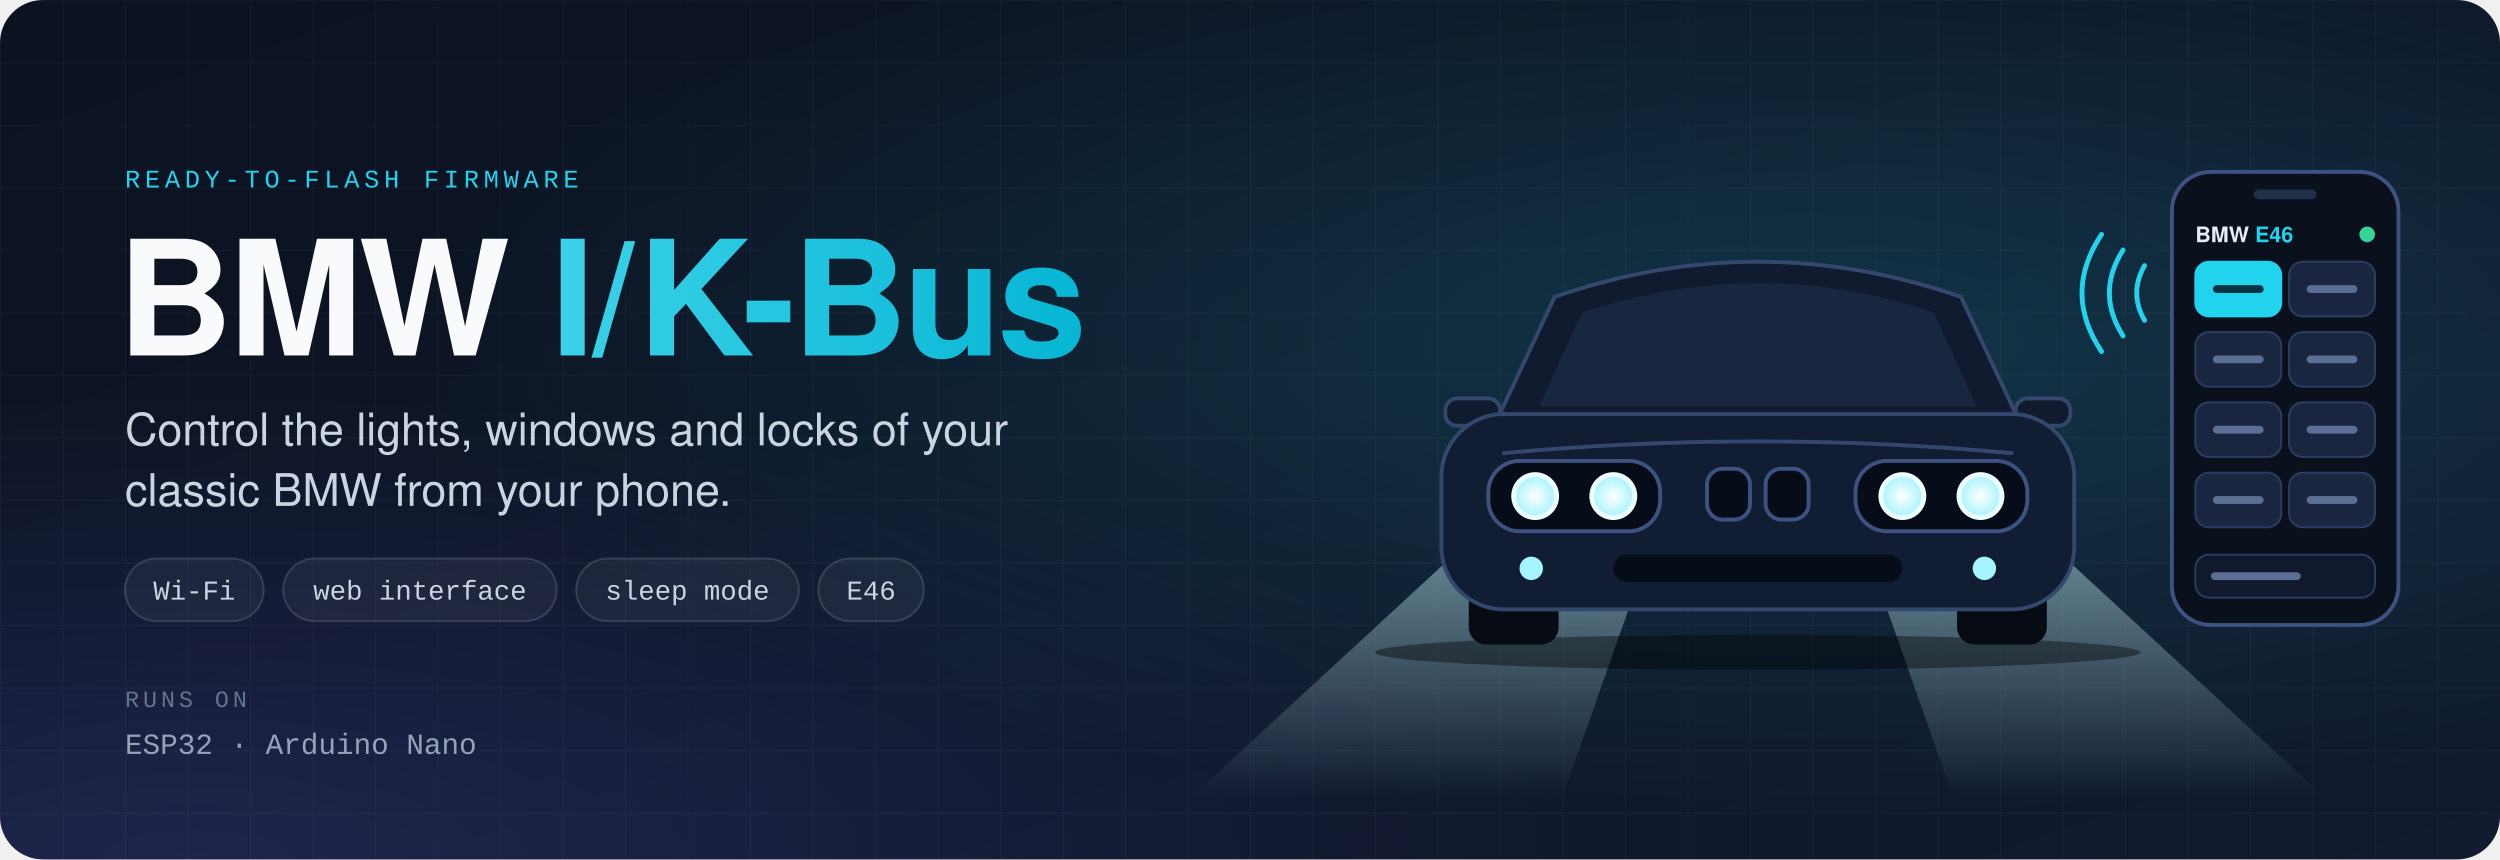
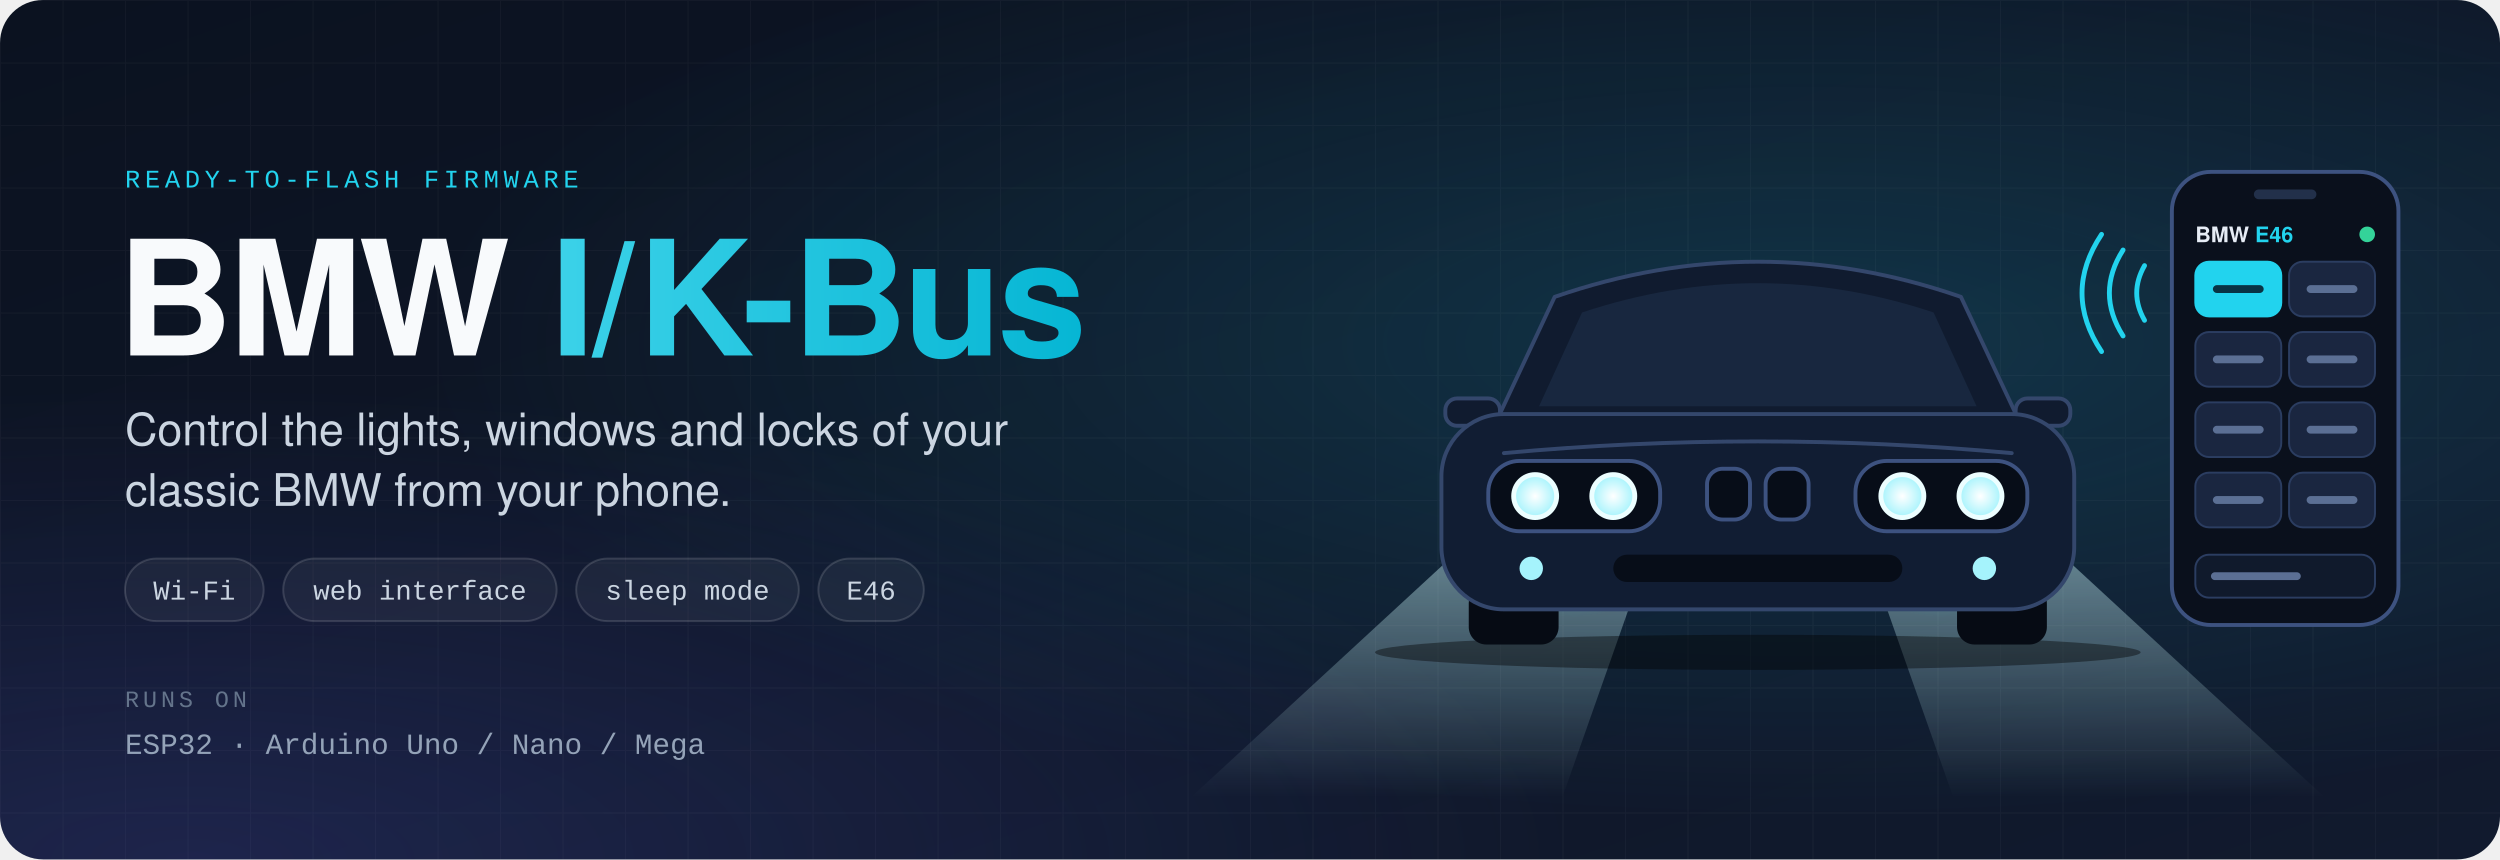
<svg xmlns="http://www.w3.org/2000/svg" viewBox="0 0 1280 440" width="1280" height="440" role="img" aria-labelledby="t d">
  <defs>
    <linearGradient id="bg" x1="0" y1="0" x2="1" y2="1">
      <stop offset="0" stop-color="#0b1220" />
      <stop offset="1" stop-color="#111a2e" />
    </linearGradient>
    <radialGradient id="glow1" cx="72%" cy="40%" r="55%">
      <stop offset="0" stop-color="#22d3ee" stop-opacity=".16" />
      <stop offset="1" stop-color="#22d3ee" stop-opacity="0" />
    </radialGradient>
    <radialGradient id="glow2" cx="8%" cy="100%" r="55%">
      <stop offset="0" stop-color="#6366f1" stop-opacity=".18" />
      <stop offset="1" stop-color="#6366f1" stop-opacity="0" />
    </radialGradient>
    <linearGradient id="title" x1="0" y1="0" x2="1" y2="0">
      <stop offset="0" stop-color="#67e8f9" />
      <stop offset="1" stop-color="#06b6d4" />
    </linearGradient>
    <linearGradient id="beam" x1="0" y1="0" x2="0" y2="1">
      <stop offset="0" stop-color="#cffafe" stop-opacity=".5" />
      <stop offset="1" stop-color="#cffafe" stop-opacity="0" />
    </linearGradient>
    <radialGradient id="halo">
      <stop offset="0" stop-color="#a5f3fc" stop-opacity=".6" />
      <stop offset="1" stop-color="#22d3ee" stop-opacity="0" />
    </radialGradient>
    <radialGradient id="lamp">
      <stop offset="0" stop-color="#ffffff" />
      <stop offset="1" stop-color="#a5f3fc" />
    </radialGradient>
    <pattern id="grid" width="32" height="32" patternUnits="userSpaceOnUse">
      <path d="M32 0H0V32" fill="none" stroke="#ffffff" stroke-opacity=".035" />
    </pattern>
    <clipPath id="card">
      <rect width="1280" height="440" rx="22" />
    </clipPath>
  </defs>
  <style>
      .lights{animation:glow 6s ease-in-out infinite}
      .wave{animation:wave 6s ease-out infinite}
      .w2{animation-delay:.18s}.w3{animation-delay:.36s}
      .live{animation:blink 1.6s ease-in-out infinite}
      @keyframes glow{0%,8%{opacity:.12}22%,78%{opacity:1}100%{opacity:.12}}
      @keyframes wave{0%{opacity:0}4%{opacity:1}16%{opacity:1}26%{opacity:0}100%{opacity:0}}
      @keyframes blink{0%,100%{opacity:1}50%{opacity:.25}}
      @media (prefers-reduced-motion:reduce){.lights,.wave,.live{animation:none}}
    </style>
  <g clip-path="url(#card)">
    <rect width="1280" height="440" fill="url(#bg)" />
    <rect width="1280" height="440" fill="url(#grid)" />
    <rect width="1280" height="440" fill="url(#glow1)" />
    <rect width="1280" height="440" fill="url(#glow2)" />
    <text x="64" y="96" font-family="ui-monospace,SFMono-Regular,'SF Mono',Menlo,Consolas,'Liberation Mono',monospace" font-size="13" letter-spacing="2.4" fill="#22d3ee">READY-TO-FLASH FIRMWARE</text>
    <text x="60" y="182" font-family="-apple-system,BlinkMacSystemFont,'Segoe UI',Helvetica,Arial,sans-serif" font-size="82" font-weight="800" letter-spacing="-2" fill="#f8fafc">BMW <tspan fill="url(#title)">I/K-Bus</tspan>
    </text>
    <text font-family="-apple-system,BlinkMacSystemFont,'Segoe UI',Helvetica,Arial,sans-serif" font-size="23" fill="#cbd5e1">
      <tspan x="64" y="228">Control the lights, windows and locks of your</tspan>
      <tspan x="64" y="259">classic BMW from your phone.</tspan>
    </text>
    <rect x="64" y="286" width="71" height="32" rx="16" fill="#ffffff" fill-opacity=".05" stroke="#ffffff" stroke-opacity=".14" />
    <text x="99.5" y="307" text-anchor="middle" font-family="ui-monospace,SFMono-Regular,'SF Mono',Menlo,Consolas,'Liberation Mono',monospace" font-size="14" fill="#cbd5e1">Wi-Fi</text>
    <rect x="145" y="286" width="140" height="32" rx="16" fill="#ffffff" fill-opacity=".05" stroke="#ffffff" stroke-opacity=".14" />
    <text x="215.0" y="307" text-anchor="middle" font-family="ui-monospace,SFMono-Regular,'SF Mono',Menlo,Consolas,'Liberation Mono',monospace" font-size="14" fill="#cbd5e1">web interface</text>
    <rect x="295" y="286" width="114" height="32" rx="16" fill="#ffffff" fill-opacity=".05" stroke="#ffffff" stroke-opacity=".14" />
    <text x="352.0" y="307" text-anchor="middle" font-family="ui-monospace,SFMono-Regular,'SF Mono',Menlo,Consolas,'Liberation Mono',monospace" font-size="14" fill="#cbd5e1">sleep mode</text>
    <rect x="419" y="286" width="54" height="32" rx="16" fill="#ffffff" fill-opacity=".05" stroke="#ffffff" stroke-opacity=".14" />
    <text x="446.0" y="307" text-anchor="middle" font-family="ui-monospace,SFMono-Regular,'SF Mono',Menlo,Consolas,'Liberation Mono',monospace" font-size="14" fill="#cbd5e1">E46</text>
    <text x="64" y="362" font-family="ui-monospace,SFMono-Regular,'SF Mono',Menlo,Consolas,'Liberation Mono',monospace" font-size="12" letter-spacing="2" fill="#64748b">RUNS ON</text>
-     <text x="64" y="386" font-family="ui-monospace,SFMono-Regular,'SF Mono',Menlo,Consolas,'Liberation Mono',monospace" font-size="15" fill="#94a3b8">ESP32 · Arduino Nano</text>
+     <text x="64" y="386" font-family="ui-monospace,SFMono-Regular,'SF Mono',Menlo,Consolas,'Liberation Mono',monospace" font-size="15" fill="#94a3b8">ESP32 · Arduino Uno / Nano / Mega</text>
    <g class="lights">
      <path d="M764 266H850L800 408H610Z" fill="url(#beam)" />
      <path d="M950 266H1036L1190 408H1000Z" fill="url(#beam)" />
      <circle cx="806" cy="254" r="62" fill="url(#halo)" />
      <circle cx="994" cy="254" r="62" fill="url(#halo)" />
    </g>
    <ellipse cx="900" cy="334" rx="196" ry="9" fill="#000000" opacity=".4" />
    <rect x="752" y="300" width="46" height="30" rx="9" fill="#060b14" />
    <rect x="1002" y="300" width="46" height="30" rx="9" fill="#060b14" />
    <path d="M796 152Q900 116 1004 152L1034 216H766Z" fill="#101b2f" stroke="#34476c" stroke-width="2" stroke-linejoin="round" />
    <path d="M810 160Q900 130 990 160L1012 208H788Z" fill="#18273f" />
    <rect x="740" y="204" width="28" height="14" rx="6" fill="#101b2f" stroke="#34476c" stroke-width="2" />
    <rect x="1032" y="204" width="28" height="14" rx="6" fill="#101b2f" stroke="#34476c" stroke-width="2" />
    <rect x="738" y="212" width="324" height="100" rx="32" fill="#111d33" stroke="#34476c" stroke-width="2" />
    <path d="M770 232Q900 220 1030 232" fill="none" stroke="#34476c" stroke-width="2" stroke-linecap="round" />
    <rect x="762" y="236" width="88" height="36" rx="16" fill="#070d18" stroke="#3d5280" stroke-width="2" />
    <rect x="950" y="236" width="88" height="36" rx="16" fill="#070d18" stroke="#3d5280" stroke-width="2" />
    <rect x="874" y="240" width="22" height="26" rx="8" fill="#070d18" stroke="#3d5280" stroke-width="2" />
    <rect x="904" y="240" width="22" height="26" rx="8" fill="#070d18" stroke="#3d5280" stroke-width="2" />
    <rect x="826" y="284" width="148" height="14" rx="7" fill="#070d18" />
    <g class="lights">
      <circle cx="786" cy="254" r="11" fill="url(#lamp)" stroke="#ecfeff" stroke-width="2.5" />
      <circle cx="826" cy="254" r="11" fill="url(#lamp)" stroke="#ecfeff" stroke-width="2.5" />
      <circle cx="974" cy="254" r="11" fill="url(#lamp)" stroke="#ecfeff" stroke-width="2.5" />
      <circle cx="1014" cy="254" r="11" fill="url(#lamp)" stroke="#ecfeff" stroke-width="2.5" />
      <circle cx="784" cy="291" r="6" fill="#a5f3fc" />
      <circle cx="1016" cy="291" r="6" fill="#a5f3fc" />
    </g>
    <g fill="none" stroke="#22d3ee" stroke-width="2.5" stroke-linecap="round">
      <path class="wave w1" d="M1098 136Q1090 150 1098 164" />
      <path class="wave w2" d="M1087 128Q1073 150 1087 172" />
      <path class="wave w3" d="M1076 120Q1056 150 1076 180" />
    </g>
    <g>
      <rect x="1112" y="88" width="116" height="232" rx="20" fill="#0a101c" stroke="#3d5280" stroke-width="2" />
      <rect x="1154" y="97" width="32" height="5" rx="2.5" fill="#22304a" />
      <text x="1124" y="124" font-family="-apple-system,BlinkMacSystemFont,'Segoe UI',Helvetica,Arial,sans-serif" font-size="11" font-weight="700" fill="#e6ecf5">BMW <tspan fill="#22d3ee">E46</tspan>
      </text>
      <circle class="live" cx="1212" cy="120" r="4" fill="#34d399" />
      <rect x="1124" y="134" width="44" height="28" rx="7" fill="#22d3ee" stroke="#22d3ee" />
      <rect x="1133" y="146" width="26" height="4" rx="2" fill="#083344" />
      <rect x="1172" y="134" width="44" height="28" rx="7" fill="#1a2640" stroke="#2b3d61" />
      <rect x="1181" y="146" width="26" height="4" rx="2" fill="#5b6f94" />
      <rect x="1124" y="170" width="44" height="28" rx="7" fill="#1a2640" stroke="#2b3d61" />
      <rect x="1133" y="182" width="26" height="4" rx="2" fill="#5b6f94" />
      <rect x="1172" y="170" width="44" height="28" rx="7" fill="#1a2640" stroke="#2b3d61" />
      <rect x="1181" y="182" width="26" height="4" rx="2" fill="#5b6f94" />
      <rect x="1124" y="206" width="44" height="28" rx="7" fill="#1a2640" stroke="#2b3d61" />
      <rect x="1133" y="218" width="26" height="4" rx="2" fill="#5b6f94" />
      <rect x="1172" y="206" width="44" height="28" rx="7" fill="#1a2640" stroke="#2b3d61" />
      <rect x="1181" y="218" width="26" height="4" rx="2" fill="#5b6f94" />
      <rect x="1124" y="242" width="44" height="28" rx="7" fill="#1a2640" stroke="#2b3d61" />
      <rect x="1133" y="254" width="26" height="4" rx="2" fill="#5b6f94" />
      <rect x="1172" y="242" width="44" height="28" rx="7" fill="#1a2640" stroke="#2b3d61" />
      <rect x="1181" y="254" width="26" height="4" rx="2" fill="#5b6f94" />
      <rect x="1124" y="284" width="92" height="22" rx="7" fill="#101a2c" stroke="#2b3d61" />
      <rect x="1132" y="293" width="46" height="4" rx="2" fill="#5b6f94" />
    </g>
  </g>
</svg>
